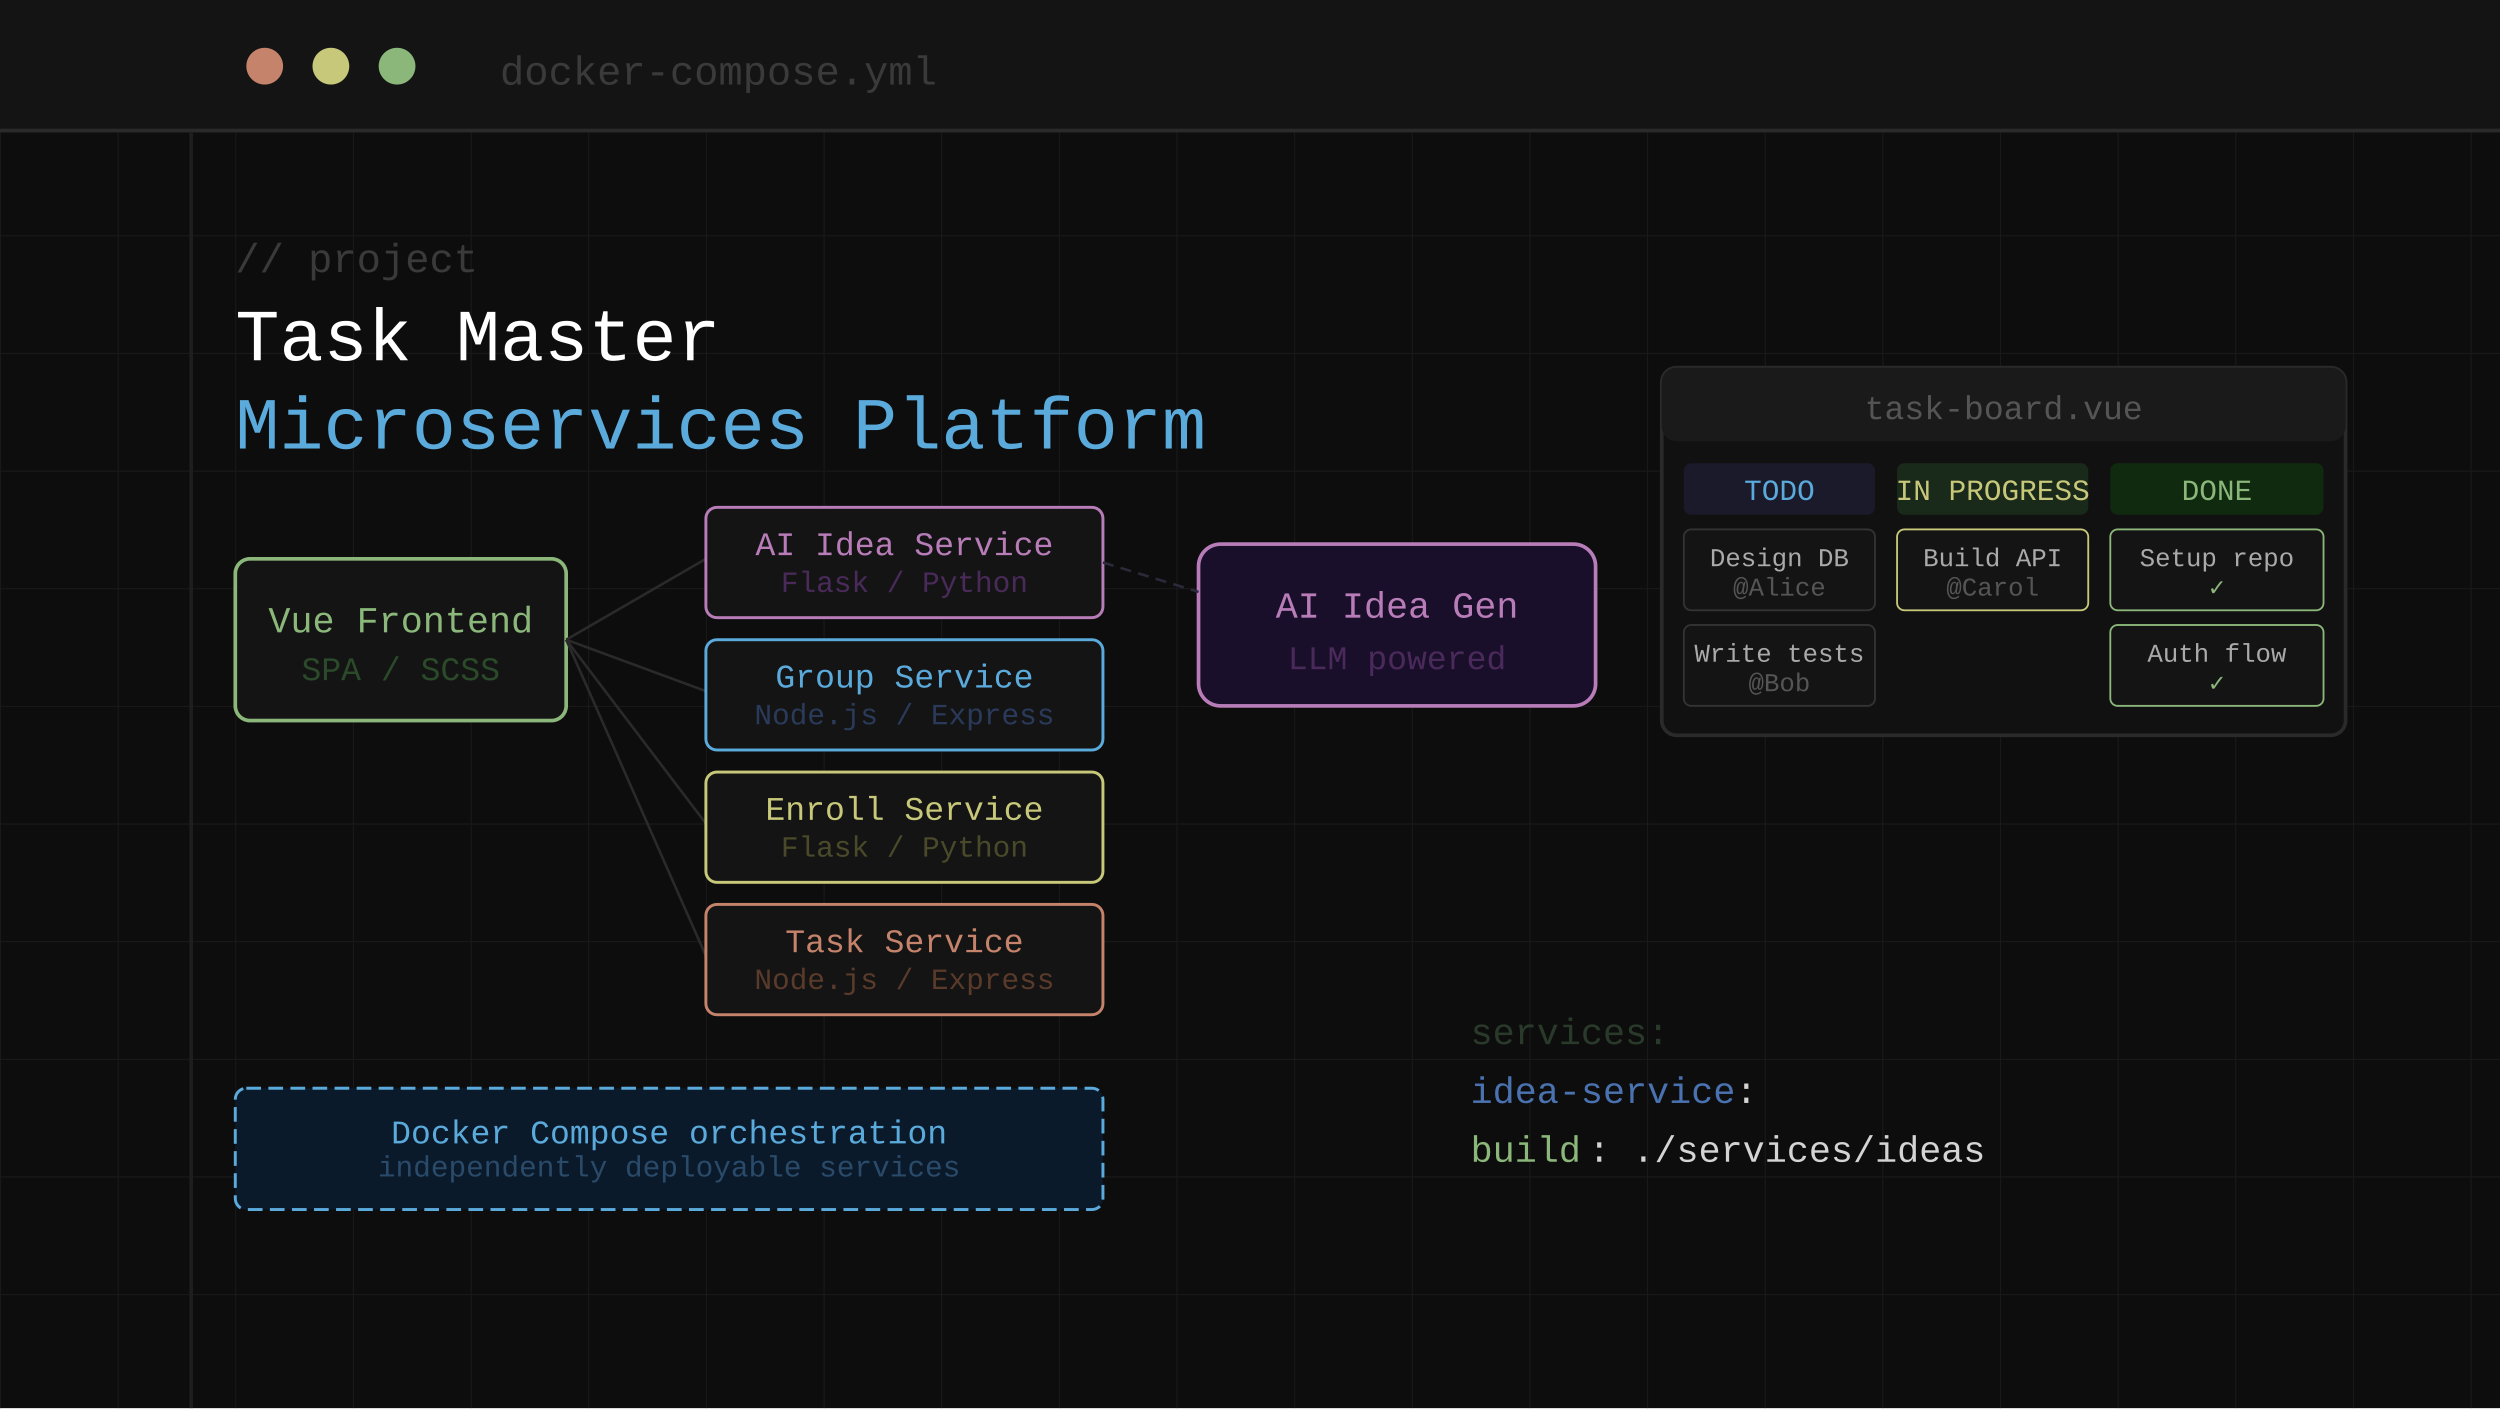
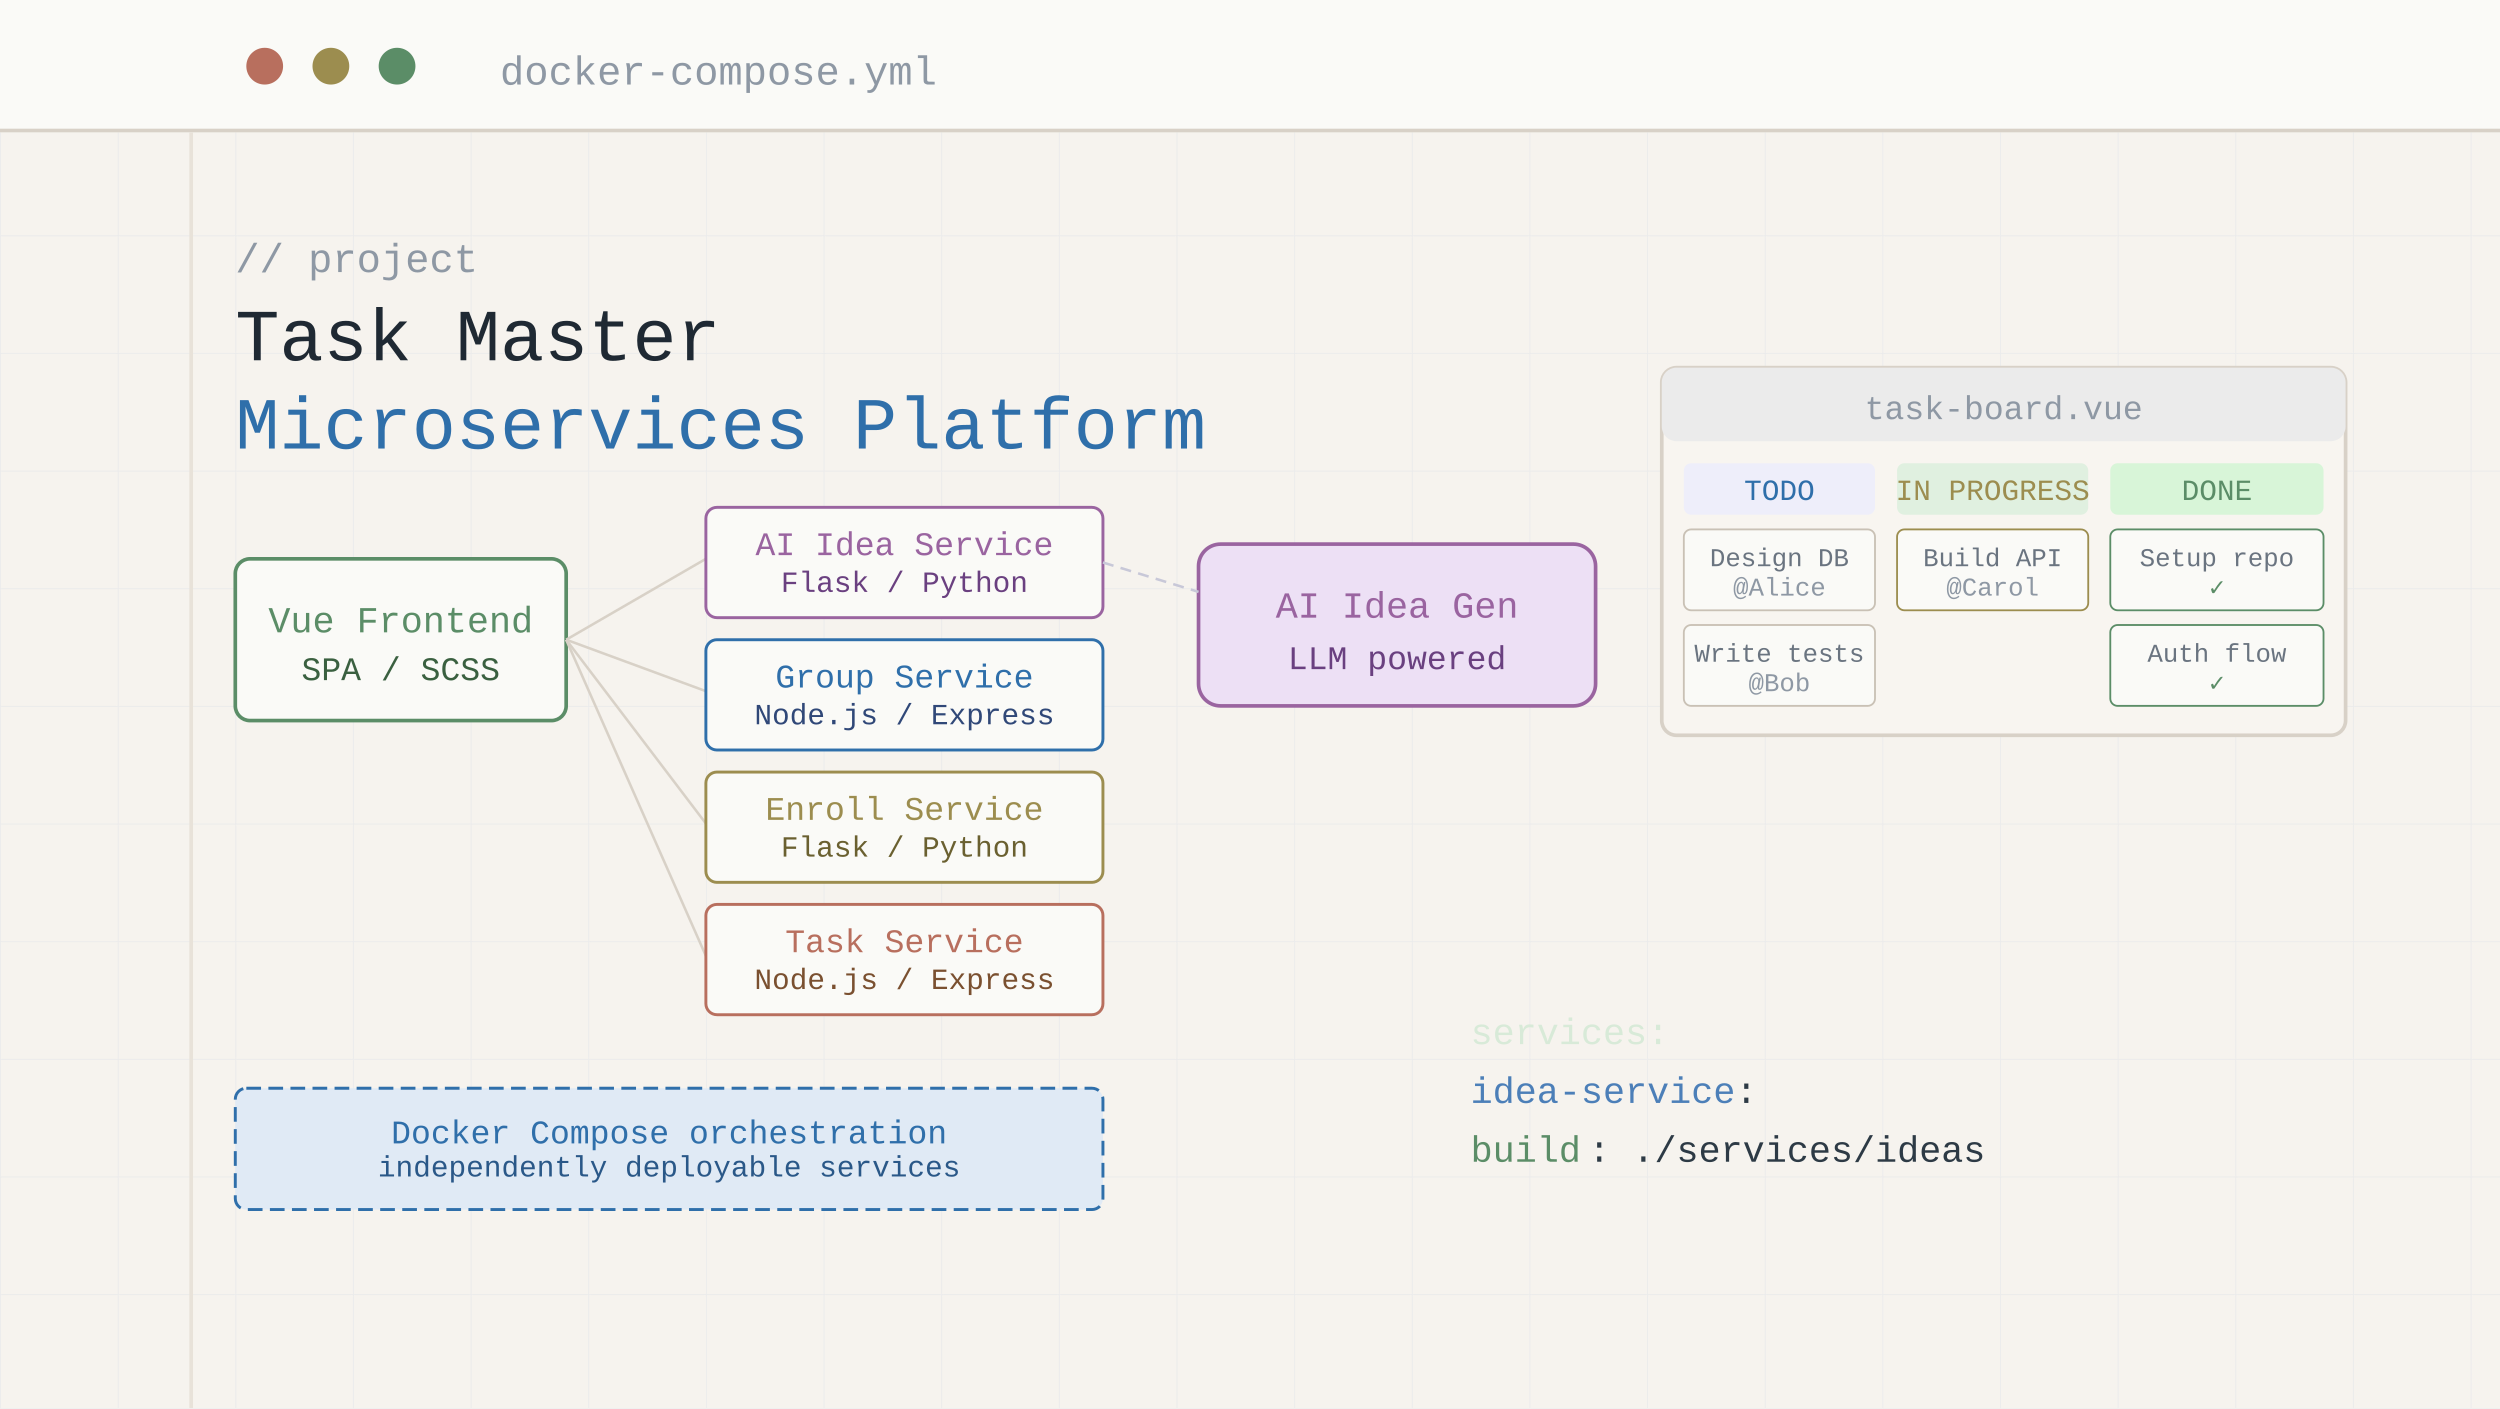
<svg xmlns="http://www.w3.org/2000/svg" viewBox="0 0 680 383">
  <style>.m{font-family:'JetBrains Mono','Courier New',monospace}</style>
-   <rect width="680" height="383" fill="#0d0d0d" />
+   <rect width="680" height="383" fill="#f6f3ee" />
  <defs>
    <pattern id="gr" width="32" height="32" patternUnits="userSpaceOnUse">
-       <path d="M32 0L0 0 0 32" fill="none" stroke="#1a1a1a" stroke-width="0.5" />
+       <path d="M32 0L0 0 0 32" fill="none" stroke="#ebebeb" stroke-width="0.5" />
    </pattern>
  </defs>
  <rect width="680" height="383" fill="url(#gr)" />
-   <rect x="0" y="0" width="680" height="36" fill="#141414" />
-   <rect x="0" y="35" width="680" height="1" fill="#2a2a2a" />
-   <circle cx="72" cy="18" r="5" fill="#C4836A" />
-   <circle cx="90" cy="18" r="5" fill="#C8C87A" />
-   <circle cx="108" cy="18" r="5" fill="#8BB87A" />
-   <text x="136" y="23" class="m" font-size="11" fill="#3a3a3a">docker-compose.yml</text>
-   <line x1="52" y1="36" x2="52" y2="383" stroke="#1e1e1e" stroke-width="1" />
-   <text x="64" y="74" class="m" font-size="11" fill="#3a3a3a">// project</text>
-   <text x="64" y="98" class="m" font-size="20" font-weight="500" fill="#ffffff">Task Master</text>
-   <text x="64" y="122" class="m" font-size="20" font-weight="500" fill="#5BAADC">Microservices Platform</text>
-   <rect x="64" y="152" width="90" height="44" rx="4" fill="#141414" stroke="#8BB87A" stroke-width="1" />
-   <text x="109" y="172" class="m" font-size="10" fill="#8BB87A" text-anchor="middle">Vue Frontend</text>
-   <text x="109" y="185" class="m" font-size="9" fill="#2a4a2a" text-anchor="middle">SPA / SCSS</text>
-   <line x1="154" y1="174" x2="192" y2="152" stroke="#2a2a2a" stroke-width="0.7" />
-   <line x1="154" y1="174" x2="192" y2="188" stroke="#2a2a2a" stroke-width="0.7" />
-   <line x1="154" y1="174" x2="192" y2="224" stroke="#2a2a2a" stroke-width="0.7" />
-   <line x1="154" y1="174" x2="192" y2="260" stroke="#2a2a2a" stroke-width="0.7" />
-   <rect x="192" y="138" width="108" height="30" rx="3" fill="#141414" stroke="#B87DB8" stroke-width="0.8" />
-   <text x="246" y="151" class="m" font-size="9" fill="#B87DB8" text-anchor="middle">AI Idea Service</text>
-   <text x="246" y="161" class="m" font-size="8" fill="#4a2a5a" text-anchor="middle">Flask / Python</text>
-   <rect x="192" y="174" width="108" height="30" rx="3" fill="#141414" stroke="#5BAADC" stroke-width="0.8" />
-   <text x="246" y="187" class="m" font-size="9" fill="#5BAADC" text-anchor="middle">Group Service</text>
-   <text x="246" y="197" class="m" font-size="8" fill="#2a3a5a" text-anchor="middle">Node.js / Express</text>
-   <rect x="192" y="210" width="108" height="30" rx="3" fill="#141414" stroke="#C8C87A" stroke-width="0.8" />
-   <text x="246" y="223" class="m" font-size="9" fill="#C8C87A" text-anchor="middle">Enroll Service</text>
-   <text x="246" y="233" class="m" font-size="8" fill="#4a4a2a" text-anchor="middle">Flask / Python</text>
-   <rect x="192" y="246" width="108" height="30" rx="3" fill="#141414" stroke="#C4836A" stroke-width="0.8" />
-   <text x="246" y="259" class="m" font-size="9" fill="#C4836A" text-anchor="middle">Task Service</text>
-   <text x="246" y="269" class="m" font-size="8" fill="#5a3a2a" text-anchor="middle">Node.js / Express</text>
-   <rect x="64" y="296" width="236" height="33" rx="3" fill="#0a1a2a" stroke="#5BAADC" stroke-width="0.8" stroke-dasharray="4 2" />
-   <text x="182" y="311" class="m" font-size="9" fill="#5BAADC" text-anchor="middle">Docker Compose orchestration</text>
-   <text x="182" y="320" class="m" font-size="8" fill="#2a4a6a" text-anchor="middle">independently deployable services</text>
-   <rect x="326" y="148" width="108" height="44" rx="6" fill="#1a0f2a" stroke="#B87DB8" stroke-width="1" />
-   <text x="380" y="168" class="m" font-size="10" fill="#B87DB8" text-anchor="middle">AI Idea Gen</text>
-   <text x="380" y="182" class="m" font-size="9" fill="#4a2a5a" text-anchor="middle">LLM powered</text>
-   <line x1="300" y1="153" x2="326" y2="161" stroke="#2a2a3a" stroke-width="0.7" stroke-dasharray="3 2" />
-   <rect x="452" y="100" width="186" height="100" rx="4" fill="#111" stroke="#2a2a2a" stroke-width="1" />
-   <rect x="452" y="100" width="186" height="20" rx="4" fill="#1a1a1a" />
-   <text x="545" y="114" class="m" font-size="9" fill="#555" text-anchor="middle">task-board.vue</text>
-   <rect x="458" y="126" width="52" height="14" rx="2" fill="#1a1a2a" />
-   <text x="484" y="136" class="m" font-size="8" fill="#5BAADC" text-anchor="middle">TODO</text>
-   <rect x="458" y="144" width="52" height="22" rx="2" fill="#141414" stroke="#333" stroke-width="0.5" />
-   <text x="484" y="154" class="m" font-size="7" fill="#aaa" text-anchor="middle">Design DB</text>
-   <text x="484" y="162" class="m" font-size="7" fill="#555" text-anchor="middle">@Alice</text>
-   <rect x="458" y="170" width="52" height="22" rx="2" fill="#141414" stroke="#333" stroke-width="0.5" />
-   <text x="484" y="180" class="m" font-size="7" fill="#aaa" text-anchor="middle">Write tests</text>
-   <text x="484" y="188" class="m" font-size="7" fill="#555" text-anchor="middle">@Bob</text>
-   <rect x="516" y="126" width="52" height="14" rx="2" fill="#1a2a1a" />
-   <text x="542" y="136" class="m" font-size="8" fill="#C8C87A" text-anchor="middle">IN PROGRESS</text>
-   <rect x="516" y="144" width="52" height="22" rx="2" fill="#141414" stroke="#C8C87A" stroke-width="0.5" />
-   <text x="542" y="154" class="m" font-size="7" fill="#aaa" text-anchor="middle">Build API</text>
-   <text x="542" y="162" class="m" font-size="7" fill="#555" text-anchor="middle">@Carol</text>
-   <rect x="574" y="126" width="58" height="14" rx="2" fill="#0f2a0f" />
-   <text x="603" y="136" class="m" font-size="8" fill="#8BB87A" text-anchor="middle">DONE</text>
-   <rect x="574" y="144" width="58" height="22" rx="2" fill="#141414" stroke="#8BB87A" stroke-width="0.5" />
-   <text x="603" y="154" class="m" font-size="7" fill="#aaa" text-anchor="middle">Setup repo</text>
-   <text x="603" y="162" class="m" font-size="7" fill="#8BB87A" text-anchor="middle">✓</text>
-   <rect x="574" y="170" width="58" height="22" rx="2" fill="#141414" stroke="#8BB87A" stroke-width="0.5" />
-   <text x="603" y="180" class="m" font-size="7" fill="#aaa" text-anchor="middle">Auth flow</text>
-   <text x="603" y="188" class="m" font-size="7" fill="#8BB87A" text-anchor="middle">✓</text>
-   <text x="400" y="284" class="m" font-size="10" fill="#2a3a2a">services:</text>
-   <text x="400" y="300" class="m" font-size="10" fill="#4A72B0">  idea-service</text>
-   <text x="472" y="300" class="m" font-size="10" fill="#d4d4d4">:</text>
-   <text x="400" y="316" class="m" font-size="10" fill="#8BB87A">    build</text>
-   <text x="432" y="316" class="m" font-size="10" fill="#d4d4d4">: ./services/ideas</text>
+   <rect x="0" y="0" width="680" height="36" fill="#fafaf7" />
+   <rect x="0" y="35" width="680" height="1" fill="#d8d1c7" />
+   <circle cx="72" cy="18" r="5" fill="#b86f5e" />
+   <circle cx="90" cy="18" r="5" fill="#9c8d4f" />
+   <circle cx="108" cy="18" r="5" fill="#5b8d67" />
+   <text x="136" y="23" class="m" font-size="11" fill="#8e98a4">docker-compose.yml</text>
+   <line x1="52" y1="36" x2="52" y2="383" stroke="#e8e2d9" stroke-width="1" />
+   <text x="64" y="74" class="m" font-size="11" fill="#8e98a4">// project</text>
+   <text x="64" y="98" class="m" font-size="20" font-weight="500" fill="#1f2933">Task Master</text>
+   <text x="64" y="122" class="m" font-size="20" font-weight="500" fill="#2f6faa">Microservices Platform</text>
+   <rect x="64" y="152" width="90" height="44" rx="4" fill="#fafaf7" stroke="#5b8d67" stroke-width="1" />
+   <text x="109" y="172" class="m" font-size="10" fill="#5b8d67" text-anchor="middle">Vue Frontend</text>
+   <text x="109" y="185" class="m" font-size="9" fill="#3a6040" text-anchor="middle">SPA / SCSS</text>
+   <line x1="154" y1="174" x2="192" y2="152" stroke="#d8d1c7" stroke-width="0.7" />
+   <line x1="154" y1="174" x2="192" y2="188" stroke="#d8d1c7" stroke-width="0.7" />
+   <line x1="154" y1="174" x2="192" y2="224" stroke="#d8d1c7" stroke-width="0.7" />
+   <line x1="154" y1="174" x2="192" y2="260" stroke="#d8d1c7" stroke-width="0.7" />
+   <rect x="192" y="138" width="108" height="30" rx="3" fill="#fafaf7" stroke="#9a64a0" stroke-width="0.8" />
+   <text x="246" y="151" class="m" font-size="9" fill="#9a64a0" text-anchor="middle">AI Idea Service</text>
+   <text x="246" y="161" class="m" font-size="8" fill="#6a4080" text-anchor="middle">Flask / Python</text>
+   <rect x="192" y="174" width="108" height="30" rx="3" fill="#fafaf7" stroke="#2f6faa" stroke-width="0.8" />
+   <text x="246" y="187" class="m" font-size="9" fill="#2f6faa" text-anchor="middle">Group Service</text>
+   <text x="246" y="197" class="m" font-size="8" fill="#304878" text-anchor="middle">Node.js / Express</text>
+   <rect x="192" y="210" width="108" height="30" rx="3" fill="#fafaf7" stroke="#9c8d4f" stroke-width="0.8" />
+   <text x="246" y="223" class="m" font-size="9" fill="#9c8d4f" text-anchor="middle">Enroll Service</text>
+   <text x="246" y="233" class="m" font-size="8" fill="#6a6030" text-anchor="middle">Flask / Python</text>
+   <rect x="192" y="246" width="108" height="30" rx="3" fill="#fafaf7" stroke="#b86f5e" stroke-width="0.8" />
+   <text x="246" y="259" class="m" font-size="9" fill="#b86f5e" text-anchor="middle">Task Service</text>
+   <text x="246" y="269" class="m" font-size="8" fill="#7a5030" text-anchor="middle">Node.js / Express</text>
+   <rect x="64" y="296" width="236" height="33" rx="3" fill="#e0eaf5" stroke="#2f6faa" stroke-width="0.8" stroke-dasharray="4 2" />
+   <text x="182" y="311" class="m" font-size="9" fill="#2f6faa" text-anchor="middle">Docker Compose orchestration</text>
+   <text x="182" y="320" class="m" font-size="8" fill="#2a5888" text-anchor="middle">independently deployable services</text>
+   <rect x="326" y="148" width="108" height="44" rx="6" fill="#ede0f5" stroke="#9a64a0" stroke-width="1" />
+   <text x="380" y="168" class="m" font-size="10" fill="#9a64a0" text-anchor="middle">AI Idea Gen</text>
+   <text x="380" y="182" class="m" font-size="9" fill="#6a4080" text-anchor="middle">LLM powered</text>
+   <line x1="300" y1="153" x2="326" y2="161" stroke="#c8c8d8" stroke-width="0.7" stroke-dasharray="3 2" />
+   <rect x="452" y="100" width="186" height="100" rx="4" fill="#f8f5f0" stroke="#d8d1c7" stroke-width="1" />
+   <rect x="452" y="100" width="186" height="20" rx="4" fill="#ebebeb" />
+   <text x="545" y="114" class="m" font-size="9" fill="#8e98a4" text-anchor="middle">task-board.vue</text>
+   <rect x="458" y="126" width="52" height="14" rx="2" fill="#eeeefa" />
+   <text x="484" y="136" class="m" font-size="8" fill="#2f6faa" text-anchor="middle">TODO</text>
+   <rect x="458" y="144" width="52" height="22" rx="2" fill="#fafaf7" stroke="#c9c1b5" stroke-width="0.5" />
+   <text x="484" y="154" class="m" font-size="7" fill="#6a7480" text-anchor="middle">Design DB</text>
+   <text x="484" y="162" class="m" font-size="7" fill="#8e98a4" text-anchor="middle">@Alice</text>
+   <rect x="458" y="170" width="52" height="22" rx="2" fill="#fafaf7" stroke="#c9c1b5" stroke-width="0.5" />
+   <text x="484" y="180" class="m" font-size="7" fill="#6a7480" text-anchor="middle">Write tests</text>
+   <text x="484" y="188" class="m" font-size="7" fill="#8e98a4" text-anchor="middle">@Bob</text>
+   <rect x="516" y="126" width="52" height="14" rx="2" fill="#e0f0e0" />
+   <text x="542" y="136" class="m" font-size="8" fill="#9c8d4f" text-anchor="middle">IN PROGRESS</text>
+   <rect x="516" y="144" width="52" height="22" rx="2" fill="#fafaf7" stroke="#9c8d4f" stroke-width="0.5" />
+   <text x="542" y="154" class="m" font-size="7" fill="#6a7480" text-anchor="middle">Build API</text>
+   <text x="542" y="162" class="m" font-size="7" fill="#8e98a4" text-anchor="middle">@Carol</text>
+   <rect x="574" y="126" width="58" height="14" rx="2" fill="#d8f5d8" />
+   <text x="603" y="136" class="m" font-size="8" fill="#5b8d67" text-anchor="middle">DONE</text>
+   <rect x="574" y="144" width="58" height="22" rx="2" fill="#fafaf7" stroke="#5b8d67" stroke-width="0.5" />
+   <text x="603" y="154" class="m" font-size="7" fill="#6a7480" text-anchor="middle">Setup repo</text>
+   <text x="603" y="162" class="m" font-size="7" fill="#5b8d67" text-anchor="middle">✓</text>
+   <rect x="574" y="170" width="58" height="22" rx="2" fill="#fafaf7" stroke="#5b8d67" stroke-width="0.5" />
+   <text x="603" y="180" class="m" font-size="7" fill="#6a7480" text-anchor="middle">Auth flow</text>
+   <text x="603" y="188" class="m" font-size="7" fill="#5b8d67" text-anchor="middle">✓</text>
+   <text x="400" y="284" class="m" font-size="10" fill="#d8ead8">services:</text>
+   <text x="400" y="300" class="m" font-size="10" fill="#4c7fb8">  idea-service</text>
+   <text x="472" y="300" class="m" font-size="10" fill="#2d3a45">:</text>
+   <text x="400" y="316" class="m" font-size="10" fill="#5b8d67">    build</text>
+   <text x="432" y="316" class="m" font-size="10" fill="#2d3a45">: ./services/ideas</text>
</svg>
